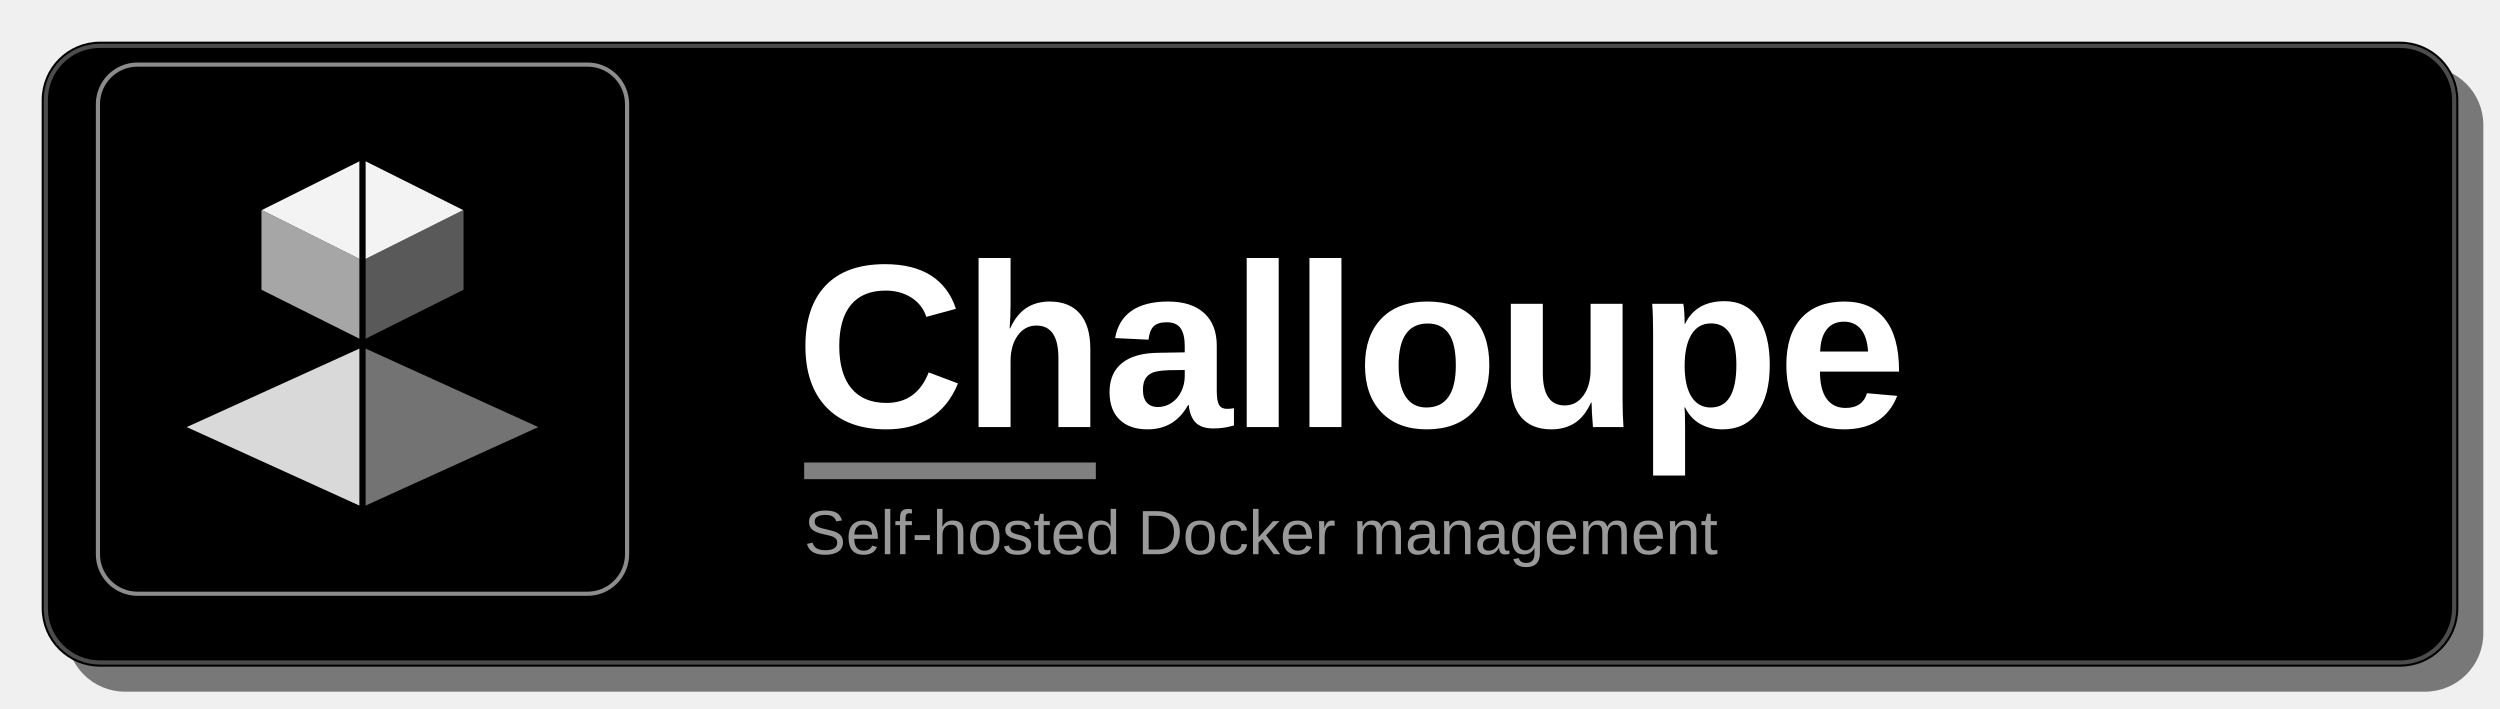
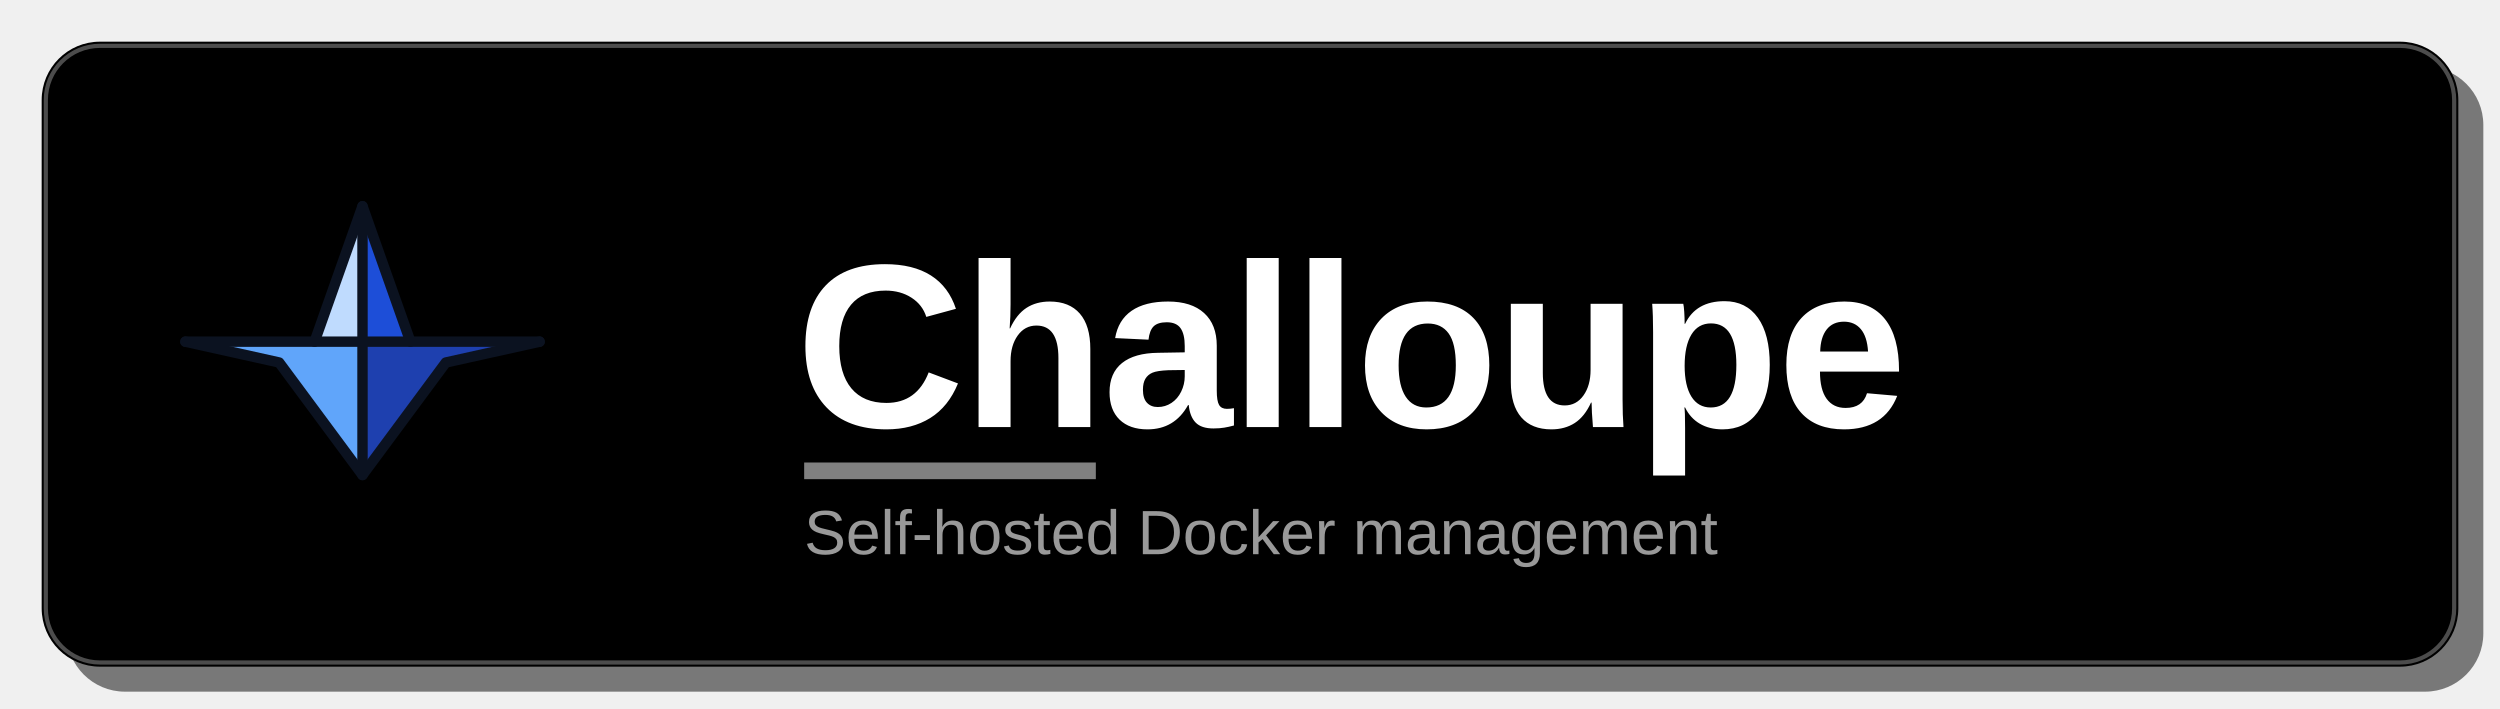
<svg xmlns="http://www.w3.org/2000/svg" viewBox="0 0 1200 340" width="1200" height="340">
  <rect x="32" y="32" width="1160" height="300" rx="28" fill="#000000" opacity="0.5" />
  <rect x="20" y="20" width="1160" height="300" rx="28" fill="#000000" />
  <rect x="22" y="22" width="1156" height="296" rx="26" fill="none" stroke="#ffffff" stroke-opacity="0.3" stroke-width="2" />
  <g transform="translate(46,30) scale(0.5)">
-     <rect x="0" y="0" width="512" height="512" rx="40" fill="#000000" />
-     <polygon points="156,140 256,190 256,270 156,220" fill="#ffffff" opacity="0.65" />
-     <polygon points="256,190 356,140 356,220 256,270" fill="#ffffff" opacity="0.35" />
-     <polygon points="156,140 256,90 356,140 256,190" fill="#ffffff" opacity="0.95" />
-     <polygon points="256,270 80,350 256,430" fill="#ffffff" opacity="0.85" />
-     <polygon points="256,270 432,350 256,430" fill="#ffffff" opacity="0.45" />
-     <g fill="none" stroke="#000000" stroke-width="6" stroke-linejoin="round" stroke-linecap="round">
-       <polyline points="156,140 256,90 356,140 356,220 256,270 156,220 156,140" />
-       <line x1="256" y1="90" x2="256" y2="270" />
-       <polyline points="80,350 256,270 432,350 256,430 80,350" />
-       <line x1="256" y1="270" x2="256" y2="430" />
+     <polygon points="210,268 256,138 256,268" fill="#bfdbfe" />
+     <polygon points="256,138 302,268 256,268" fill="#1d4ed8" />
+     <polygon points="86,268 176,288 256,396 256,268" fill="#60a5fa" />
+     <polygon points="256,268 256,396 336,288 426,268" fill="#1e40af" />
+     <g fill="none" stroke="#0b1220" stroke-width="10" stroke-linejoin="round" stroke-linecap="round">
+       <polyline points="86,268 426,268" />
+       <polyline points="210,268 256,138 302,268" />
+       <polyline points="86,268 176,288 256,396 336,288 426,268" />
+       <line x1="256" y1="138" x2="256" y2="396" />
    </g>
-     <rect x="2" y="2" width="508" height="508" rx="38" fill="none" stroke="#ffffff" stroke-opacity="0.55" stroke-width="4" />
  </g>
  <text x="382" y="205" font-family="'Segoe UI', system-ui, -apple-system, 'Helvetica Neue', Arial, sans-serif" font-size="112" font-weight="800" fill="#ffffff" letter-spacing="-1">Challoupe</text>
  <rect x="386" y="222" width="140" height="8" fill="#ffffff" opacity="0.5" />
  <text x="386" y="266" font-family="'Segoe UI', system-ui, -apple-system, 'Helvetica Neue', Arial, sans-serif" font-size="30" font-weight="500" fill="#ffffff" opacity="0.6">Self-hosted Docker management</text>
</svg>
